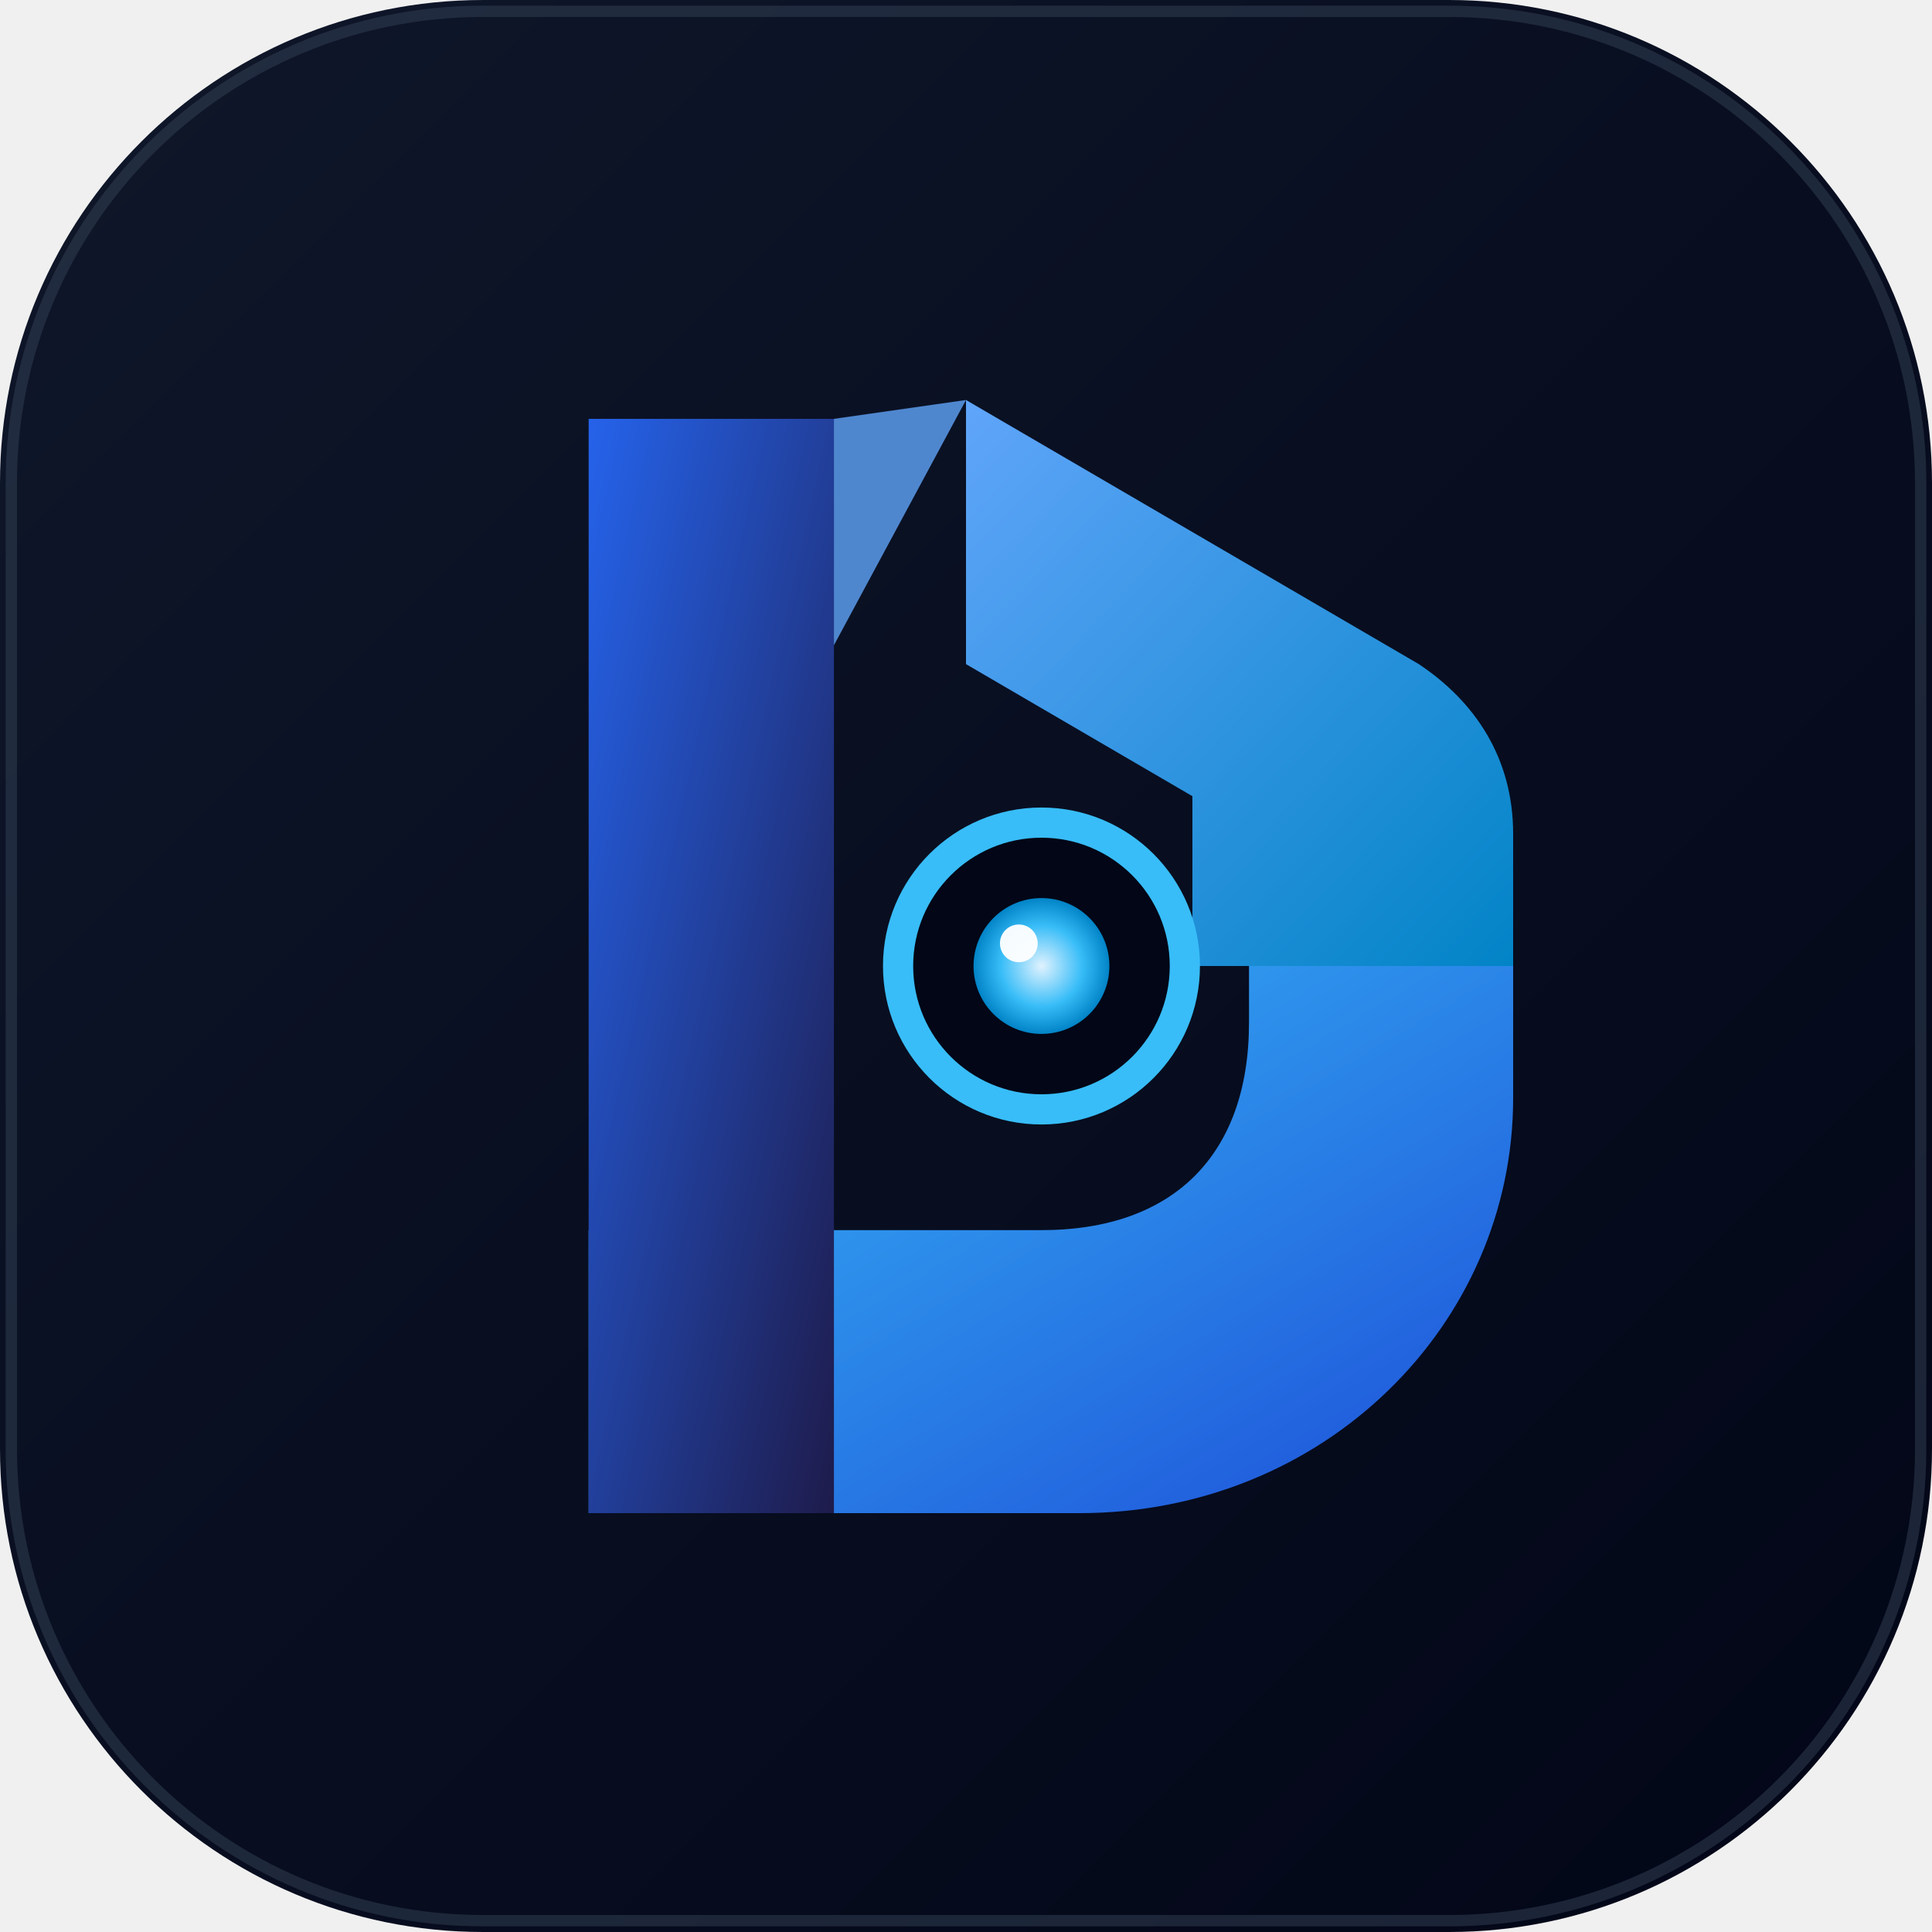
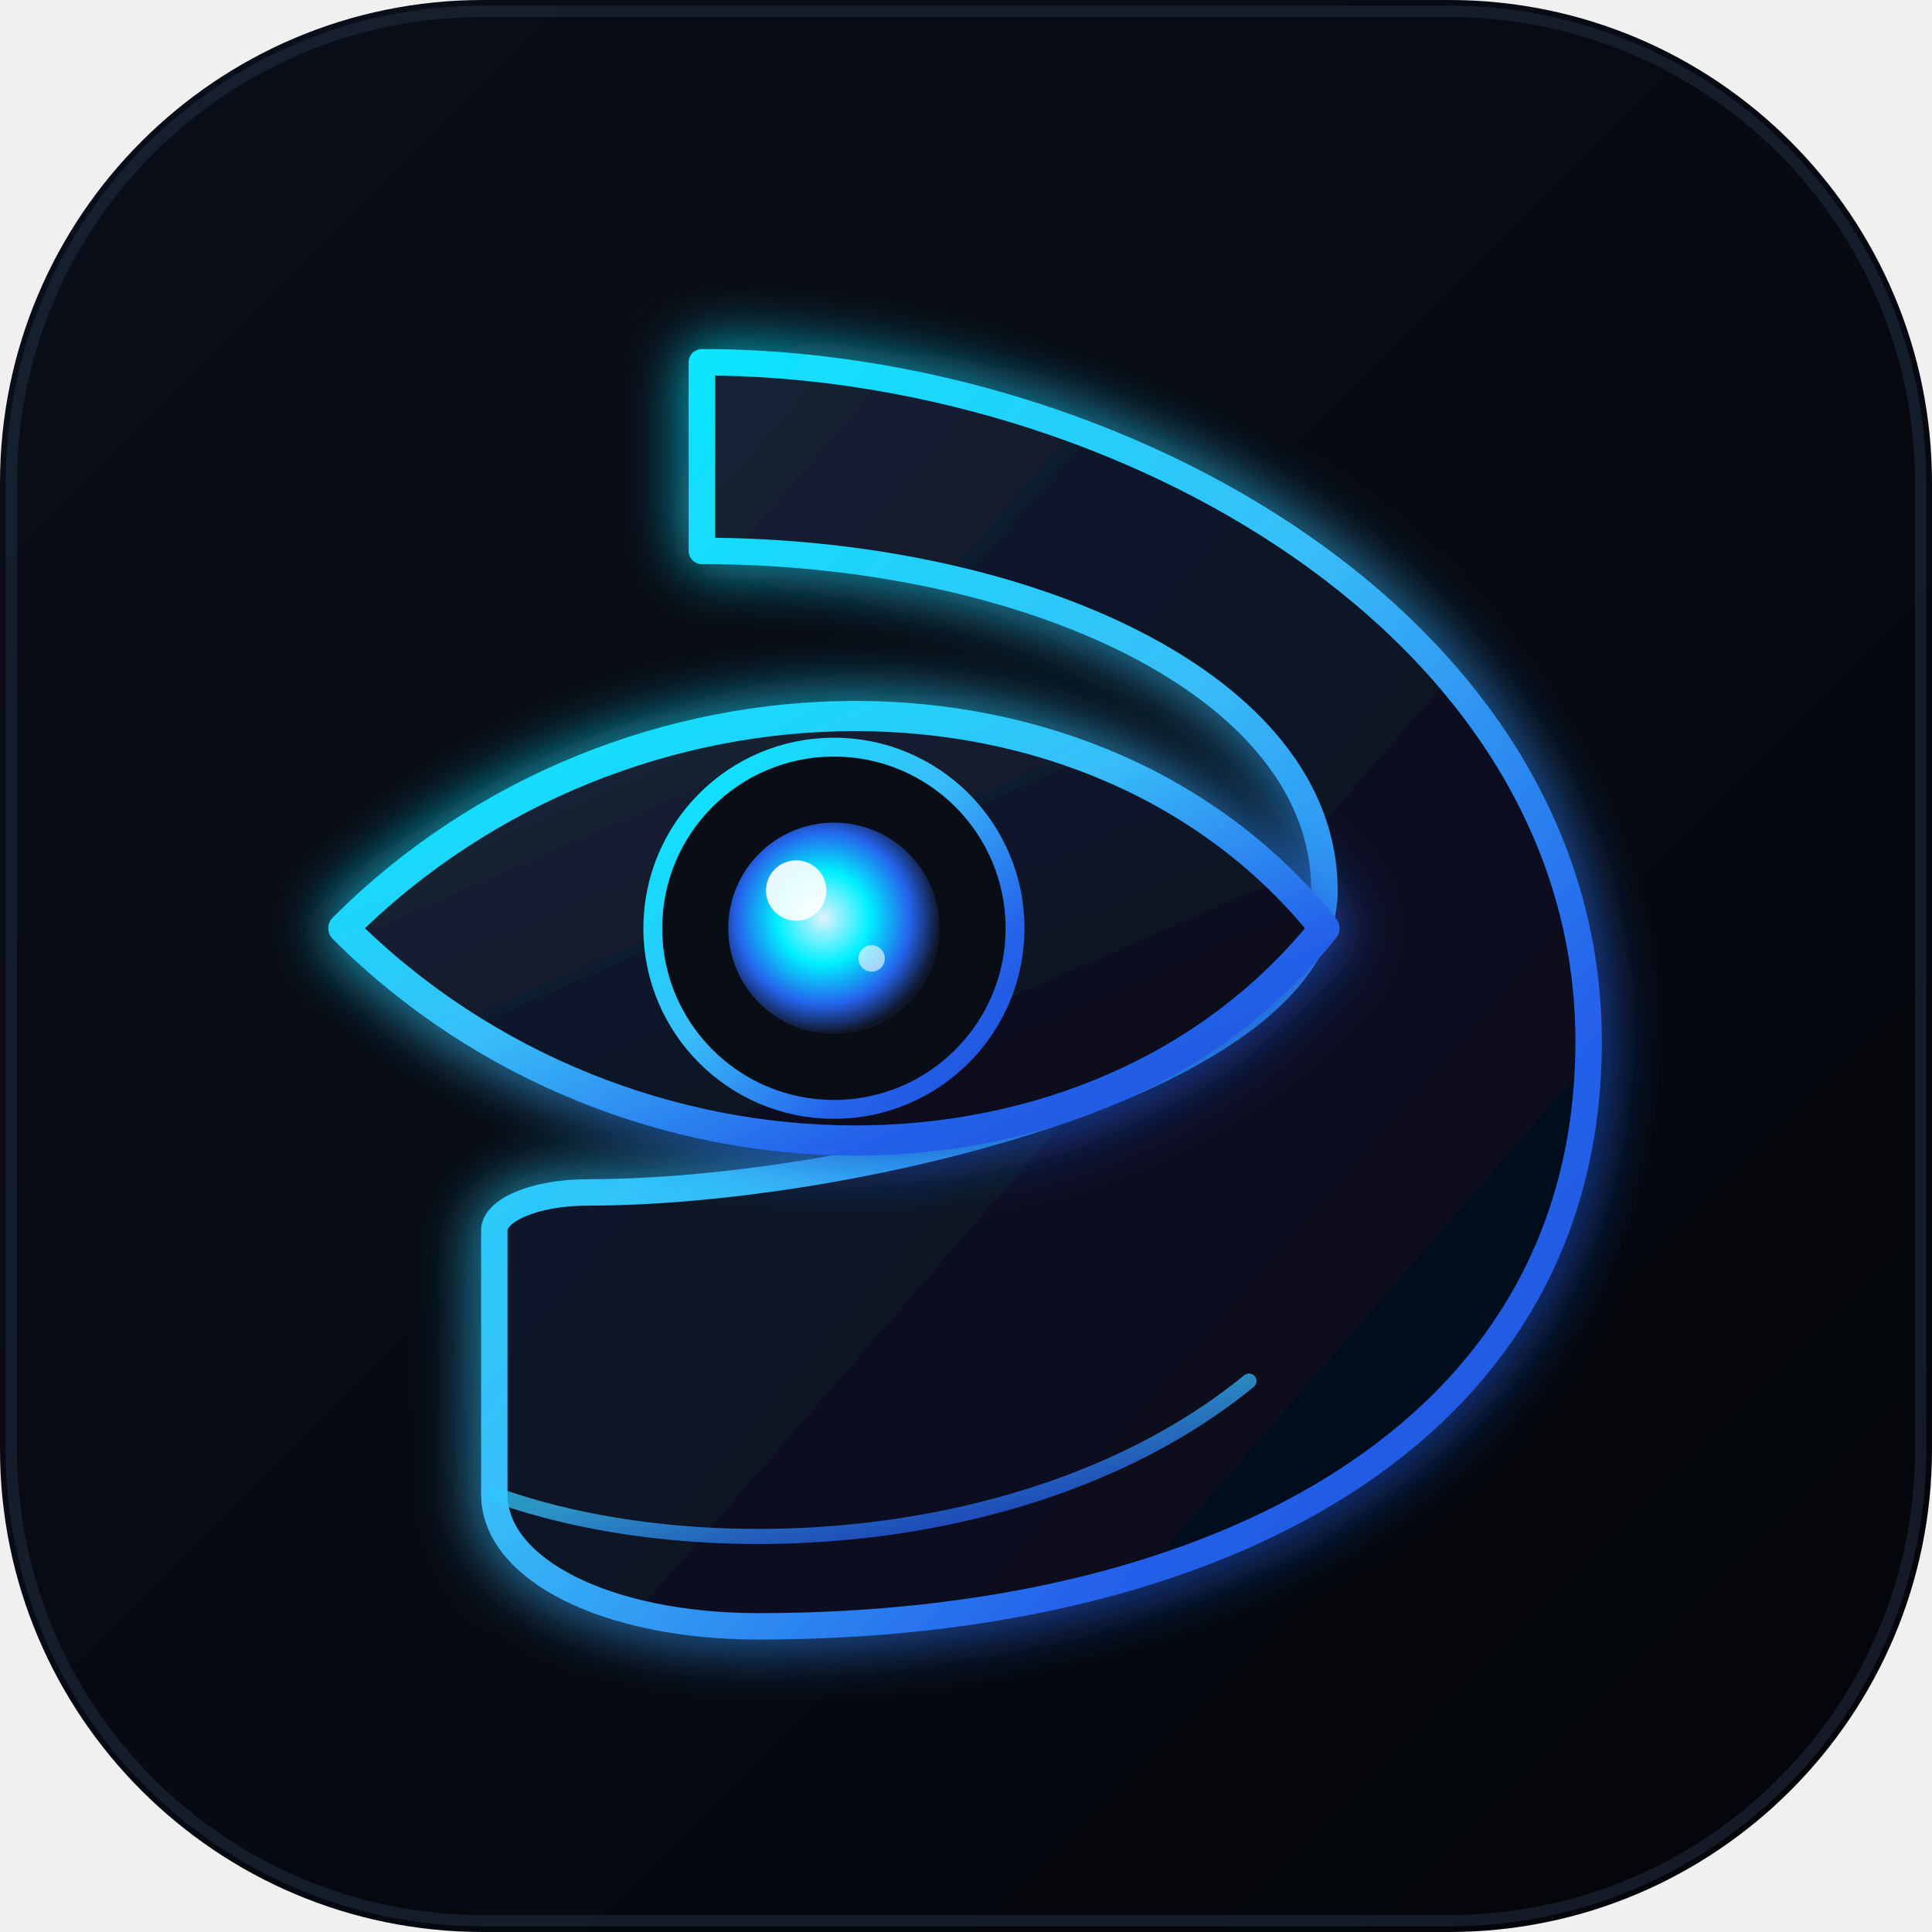
<svg xmlns="http://www.w3.org/2000/svg" viewBox="0 0 512 512" width="100%" height="100%">
  <defs>
-     <linearGradient id="bgGrad" x1="0%" y1="0%" x2="100%" y2="100%">
-       <stop offset="0%" stop-color="#0F172A" />
+     <linearGradient id="bgGradB" x1="0%" y1="0%" x2="100%" y2="100%">
+       <stop offset="0%" stop-color="#0B0F19" />
+       <stop offset="50%" stop-color="#070A12" />
+       <stop offset="100%" stop-color="#030509" />
+     </linearGradient>
+     <linearGradient id="dRibbonGrad" x1="0%" y1="0%" x2="100%" y2="100%">
+       <stop offset="0%" stop-color="#1E293B" />
+       <stop offset="35%" stop-color="#0F172A" />
      <stop offset="100%" stop-color="#020617" />
    </linearGradient>
-     <linearGradient id="facetPrimary" x1="0%" y1="0%" x2="100%" y2="100%">
-       <stop offset="0%" stop-color="#38BDF8" />
+     <linearGradient id="sapphireGlow" x1="0%" y1="0%" x2="100%" y2="100%">
+       <stop offset="0%" stop-color="#00F0FF" />
+       <stop offset="45%" stop-color="#38BDF8" />
+       <stop offset="75%" stop-color="#2563EB" />
      <stop offset="100%" stop-color="#1D4ED8" />
    </linearGradient>
-     <linearGradient id="facetDeep" x1="0%" y1="0%" x2="100%" y2="100%">
-       <stop offset="0%" stop-color="#2563EB" />
-       <stop offset="100%" stop-color="#1E1B4B" />
+     <linearGradient id="eyeGlassGrad" x1="0%" y1="0%" x2="100%" y2="100%">
+       <stop offset="0%" stop-color="#1E293B" />
+       <stop offset="50%" stop-color="#0F172A" />
+       <stop offset="100%" stop-color="#030712" />
    </linearGradient>
-     <linearGradient id="facetHighlight" x1="0%" y1="0%" x2="100%" y2="100%">
-       <stop offset="0%" stop-color="#60A5FA" />
-       <stop offset="100%" stop-color="#0284C7" />
-     </linearGradient>
-     <radialGradient id="coreLight" cx="50%" cy="50%" r="50%">
+     <radialGradient id="pupilCoreGrad" cx="45%" cy="45%" r="55%">
      <stop offset="0%" stop-color="#E0F2FE" />
-       <stop offset="60%" stop-color="#38BDF8" />
-       <stop offset="100%" stop-color="#0284C7" />
+       <stop offset="40%" stop-color="#00F0FF" />
+       <stop offset="75%" stop-color="#2563EB" />
+       <stop offset="100%" stop-color="#0F172A" />
    </radialGradient>
+     <filter id="sapphireFilter" x="-20%" y="-20%" width="140%" height="140%">
+       <feGaussianBlur stdDeviation="8" result="blur" />
+       <feComposite in="SourceGraphic" in2="blur" operator="over" />
+     </filter>
  </defs>
-   <rect width="512" height="512" rx="128" fill="url(#bgGrad)" />
-   <rect width="506" height="506" x="3" y="3" rx="125" fill="none" stroke="#334155" stroke-width="3" opacity="0.5" />
+   <rect width="512" height="512" rx="128" fill="url(#bgGradB)" />
+   <rect width="506" height="506" x="3" y="3" rx="125" fill="none" stroke="#1E293B" stroke-width="3" opacity="0.6" />
  <g transform="translate(256, 256)">
-     <path d="M 0 -150 L 120 -80 C 135 -70, 145 -55, 145 -35 L 145 0 L 60 0 L 60 -45 L 0 -80 Z" fill="url(#facetHighlight)" />
-     <path d="M 145 0 L 145 35 C 145 95, 95 145, 30 145 L -100 145 L -100 70 L 20 70 C 55 70, 75 50, 75 15 L 75 0 Z" fill="url(#facetPrimary)" />
-     <path d="M -100 -145 L -35 -145 L -35 145 L -100 145 Z" fill="url(#facetDeep)" />
-     <path d="M -35 -145 L 0 -150 L -35 -85 Z" fill="#60A5FA" opacity="0.8" />
-     <circle cx="20" cy="0" r="38" fill="#020617" stroke="#38BDF8" stroke-width="8" />
-     <circle cx="20" cy="0" r="18" fill="url(#coreLight)" />
-     <circle cx="14" cy="-6" r="5" fill="#FFFFFF" opacity="0.95" />
+     <g filter="url(#sapphireFilter)">
+       <path d="M -70 -160             C 40 -160, 165 -90, 165 20             C 165 125, 65 175, -55 175             C -95 175, -125 160, -125 140            L -125 70             C -125 65, -115 60, -100 60            C -30 60, 95 30, 95 -20            C 95 -75, 15 -110, -70 -110            Z" fill="url(#dRibbonGrad)" stroke="url(#sapphireGlow)" stroke-width="7" stroke-linejoin="round" />
+     </g>
+     <g filter="url(#sapphireFilter)">
+       <path d="M -165 -10             C -90 -85, 35 -85, 95 -10             C 35 65, -90 65, -165 -10 Z" fill="url(#eyeGlassGrad)" stroke="url(#sapphireGlow)" stroke-width="8" stroke-linejoin="round" />
+     </g>
+     <circle cx="-35" cy="-10" r="48" fill="#090D16" stroke="url(#sapphireGlow)" stroke-width="5" />
+     <circle cx="-35" cy="-10" r="28" fill="url(#pupilCoreGrad)" />
+     <circle cx="-45" cy="-20" r="8" fill="#FFFFFF" opacity="0.9" />
+     <circle cx="-25" cy="-2" r="3.5" fill="#FFFFFF" opacity="0.6" />
+     <path d="M -125 140 C -70 160, 20 155, 75 110" fill="none" stroke="url(#sapphireGlow)" stroke-width="4" stroke-linecap="round" opacity="0.75" />
  </g>
</svg>
